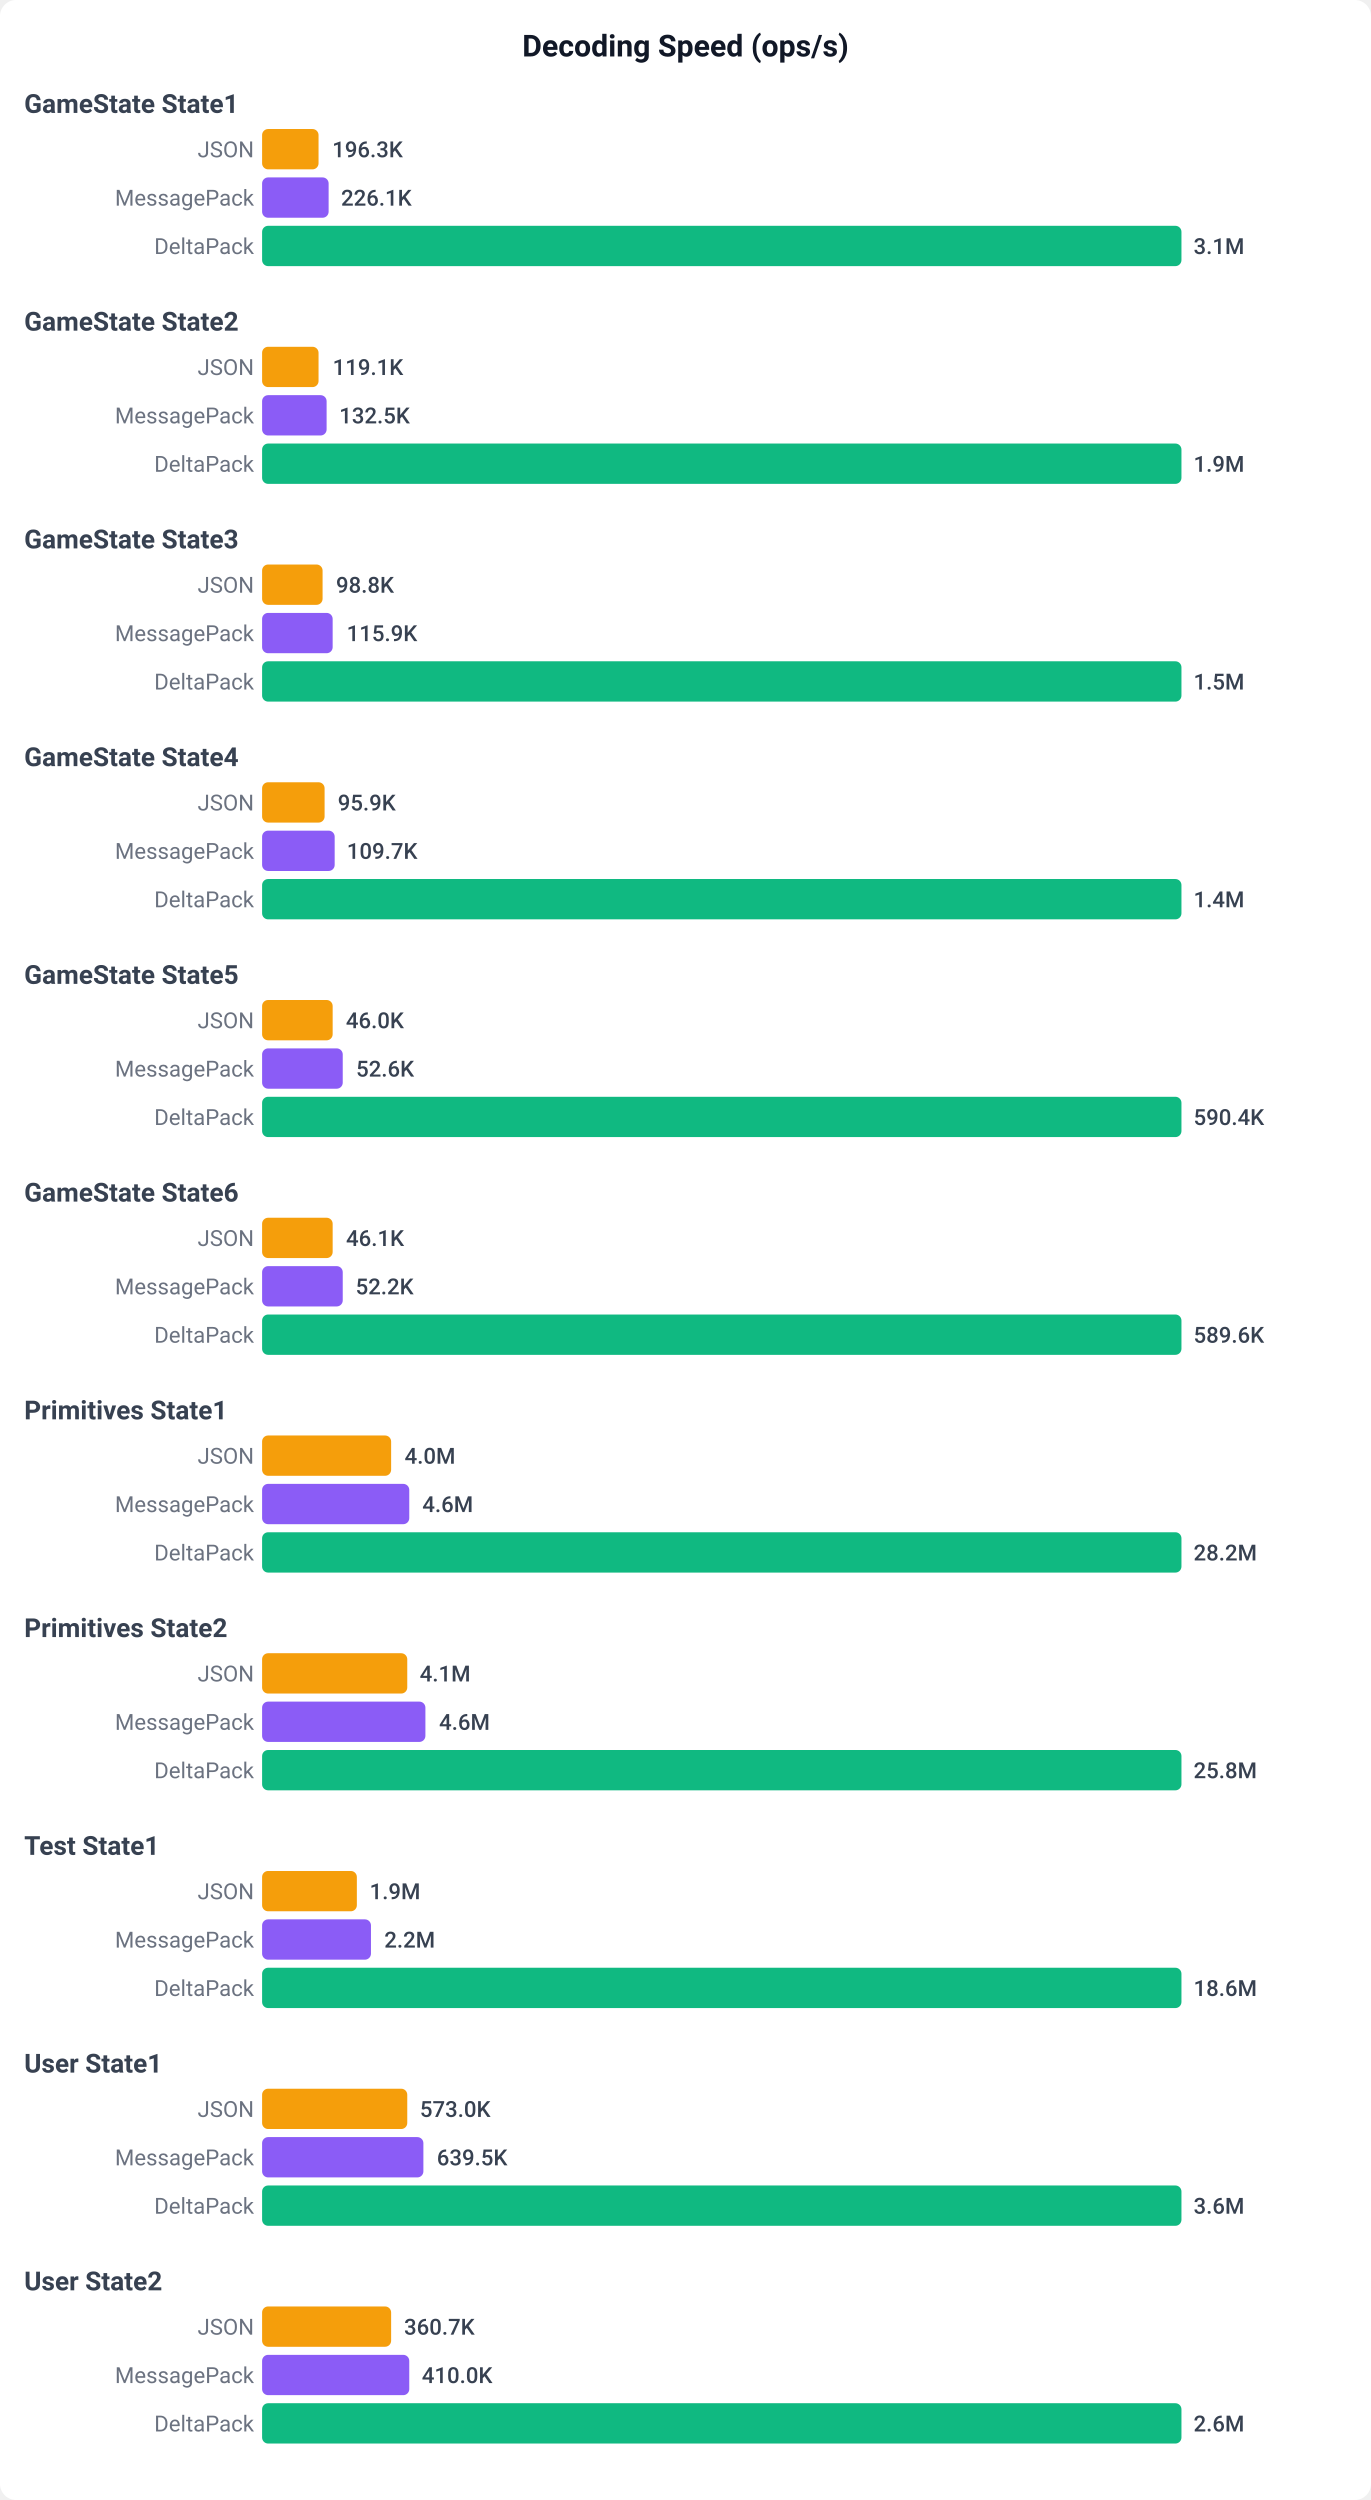
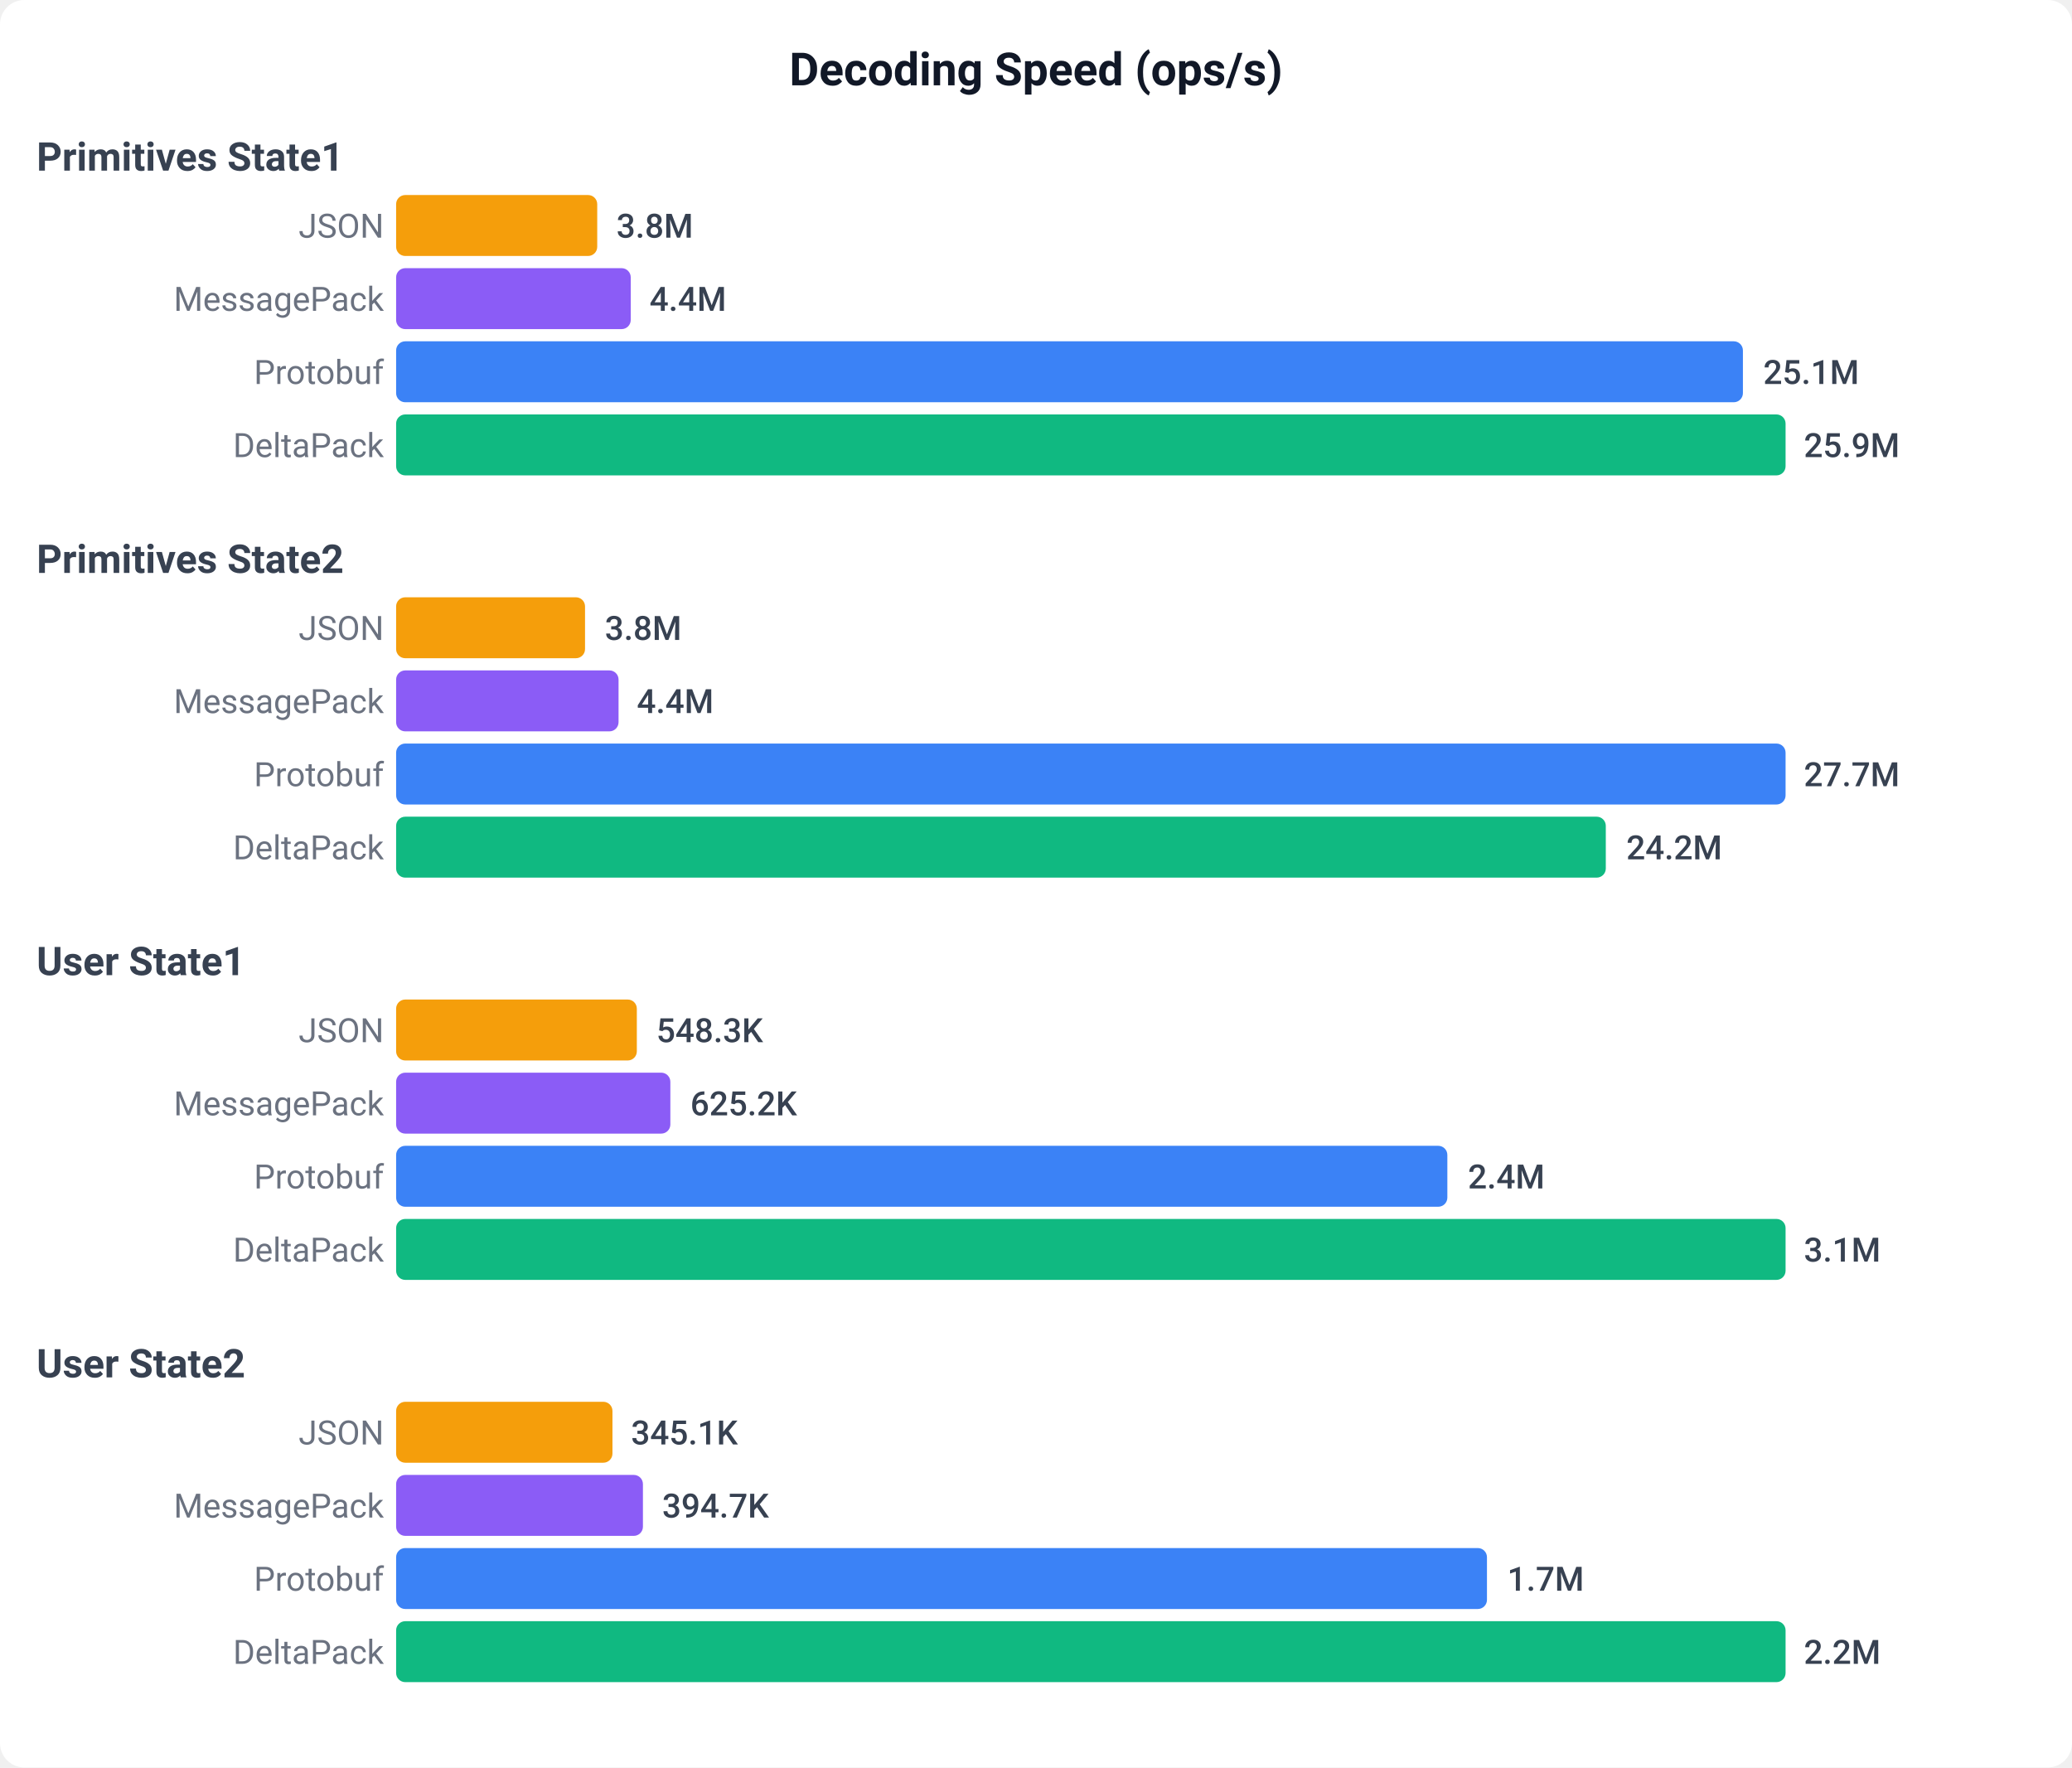
- <svg xmlns="http://www.w3.org/2000/svg" width="680" height="1240" viewBox="0 0 680 1240">
+ <svg xmlns="http://www.w3.org/2000/svg" width="680" height="580" viewBox="0 0 680 580">
  <style>
    text { font-family: -apple-system, BlinkMacSystemFont, "Segoe UI", Roboto, sans-serif; }
  </style>
-   <rect width="680" height="1240" fill="white" rx="8" />
+   <rect width="680" height="580" fill="white" rx="8" />
  <text x="340" y="28" text-anchor="middle" font-size="15" font-weight="bold" fill="#111827">Decoding Speed (ops/s)</text>
-   <text x="12" y="56" font-size="13" font-weight="600" fill="#374151">GameState State1</text>
+   <text x="12" y="56" font-size="13" font-weight="600" fill="#374151">Primitives State1</text>
  <text x="126" y="78" text-anchor="end" font-size="11" fill="#6b7280">JSON</text>
-   <rect x="130" y="64" width="28" height="20" fill="#f59e0b" rx="3" />
-   <text x="164.779" y="78" font-size="11" fill="#374151" font-weight="500">196.3K</text>
+   <rect x="130" y="64" width="66" height="20" fill="#f59e0b" rx="3" />
+   <text x="202.294" y="78" font-size="11" fill="#374151" font-weight="500">3.8M</text>
  <text x="126" y="102" text-anchor="end" font-size="11" fill="#6b7280">MessagePack</text>
-   <rect x="130" y="88" width="33" height="20" fill="#8b5cf6" rx="3" />
-   <text x="169.153" y="102" font-size="11" fill="#374151" font-weight="500">226.1K</text>
-   <text x="126" y="126" text-anchor="end" font-size="11" fill="#6b7280">DeltaPack</text>
-   <rect x="130" y="112" width="456" height="20" fill="#10b981" rx="3" />
-   <text x="592" y="126" font-size="11" fill="#374151" font-weight="500">3.1M</text>
-   <text x="12" y="164" font-size="13" font-weight="600" fill="#374151">GameState State2</text>
-   <text x="126" y="186" text-anchor="end" font-size="11" fill="#6b7280">JSON</text>
-   <rect x="130" y="172" width="28" height="20" fill="#f59e0b" rx="3" />
-   <text x="164.991" y="186" font-size="11" fill="#374151" font-weight="500">119.1K</text>
-   <text x="126" y="210" text-anchor="end" font-size="11" fill="#6b7280">MessagePack</text>
-   <rect x="130" y="196" width="32" height="20" fill="#8b5cf6" rx="3" />
-   <text x="168.252" y="210" font-size="11" fill="#374151" font-weight="500">132.5K</text>
-   <text x="126" y="234" text-anchor="end" font-size="11" fill="#6b7280">DeltaPack</text>
-   <rect x="130" y="220" width="456" height="20" fill="#10b981" rx="3" />
-   <text x="592" y="234" font-size="11" fill="#374151" font-weight="500">1.9M</text>
-   <text x="12" y="272" font-size="13" font-weight="600" fill="#374151">GameState State3</text>
-   <text x="126" y="294" text-anchor="end" font-size="11" fill="#6b7280">JSON</text>
-   <rect x="130" y="280" width="30" height="20" fill="#f59e0b" rx="3" />
-   <text x="166.646" y="294" font-size="11" fill="#374151" font-weight="500">98.8K</text>
-   <text x="126" y="318" text-anchor="end" font-size="11" fill="#6b7280">MessagePack</text>
-   <rect x="130" y="304" width="35" height="20" fill="#8b5cf6" rx="3" />
-   <text x="171.943" y="318" font-size="11" fill="#374151" font-weight="500">115.9K</text>
-   <text x="126" y="342" text-anchor="end" font-size="11" fill="#6b7280">DeltaPack</text>
-   <rect x="130" y="328" width="456" height="20" fill="#10b981" rx="3" />
-   <text x="592" y="342" font-size="11" fill="#374151" font-weight="500">1.5M</text>
-   <text x="12" y="380" font-size="13" font-weight="600" fill="#374151">GameState State4</text>
-   <text x="126" y="402" text-anchor="end" font-size="11" fill="#6b7280">JSON</text>
-   <rect x="130" y="388" width="31" height="20" fill="#f59e0b" rx="3" />
-   <text x="167.514" y="402" font-size="11" fill="#374151" font-weight="500">95.9K</text>
-   <text x="126" y="426" text-anchor="end" font-size="11" fill="#6b7280">MessagePack</text>
-   <rect x="130" y="412" width="36" height="20" fill="#8b5cf6" rx="3" />
-   <text x="172.033" y="426" font-size="11" fill="#374151" font-weight="500">109.7K</text>
-   <text x="126" y="450" text-anchor="end" font-size="11" fill="#6b7280">DeltaPack</text>
-   <rect x="130" y="436" width="456" height="20" fill="#10b981" rx="3" />
-   <text x="592" y="450" font-size="11" fill="#374151" font-weight="500">1.4M</text>
-   <text x="12" y="488" font-size="13" font-weight="600" fill="#374151">GameState State5</text>
-   <text x="126" y="510" text-anchor="end" font-size="11" fill="#6b7280">JSON</text>
-   <rect x="130" y="496" width="35" height="20" fill="#f59e0b" rx="3" />
-   <text x="171.564" y="510" font-size="11" fill="#374151" font-weight="500">46.0K</text>
-   <text x="126" y="534" text-anchor="end" font-size="11" fill="#6b7280">MessagePack</text>
-   <rect x="130" y="520" width="40" height="20" fill="#8b5cf6" rx="3" />
-   <text x="176.622" y="534" font-size="11" fill="#374151" font-weight="500">52.6K</text>
-   <text x="126" y="558" text-anchor="end" font-size="11" fill="#6b7280">DeltaPack</text>
-   <rect x="130" y="544" width="456" height="20" fill="#10b981" rx="3" />
-   <text x="592" y="558" font-size="11" fill="#374151" font-weight="500">590.4K</text>
-   <text x="12" y="596" font-size="13" font-weight="600" fill="#374151">GameState State6</text>
-   <text x="126" y="618" text-anchor="end" font-size="11" fill="#6b7280">JSON</text>
-   <rect x="130" y="604" width="35" height="20" fill="#f59e0b" rx="3" />
-   <text x="171.636" y="618" font-size="11" fill="#374151" font-weight="500">46.1K</text>
-   <text x="126" y="642" text-anchor="end" font-size="11" fill="#6b7280">MessagePack</text>
-   <rect x="130" y="628" width="40" height="20" fill="#8b5cf6" rx="3" />
-   <text x="176.378" y="642" font-size="11" fill="#374151" font-weight="500">52.2K</text>
-   <text x="126" y="666" text-anchor="end" font-size="11" fill="#6b7280">DeltaPack</text>
-   <rect x="130" y="652" width="456" height="20" fill="#10b981" rx="3" />
-   <text x="592" y="666" font-size="11" fill="#374151" font-weight="500">589.6K</text>
-   <text x="12" y="704" font-size="13" font-weight="600" fill="#374151">Primitives State1</text>
-   <text x="126" y="726" text-anchor="end" font-size="11" fill="#6b7280">JSON</text>
-   <rect x="130" y="712" width="64" height="20" fill="#f59e0b" rx="3" />
-   <text x="200.685" y="726" font-size="11" fill="#374151" font-weight="500">4.0M</text>
-   <text x="126" y="750" text-anchor="end" font-size="11" fill="#6b7280">MessagePack</text>
-   <rect x="130" y="736" width="73" height="20" fill="#8b5cf6" rx="3" />
-   <text x="209.478" y="750" font-size="11" fill="#374151" font-weight="500">4.6M</text>
-   <text x="126" y="774" text-anchor="end" font-size="11" fill="#6b7280">DeltaPack</text>
-   <rect x="130" y="760" width="456" height="20" fill="#10b981" rx="3" />
-   <text x="592" y="774" font-size="11" fill="#374151" font-weight="500">28.2M</text>
-   <text x="12" y="812" font-size="13" font-weight="600" fill="#374151">Primitives State2</text>
-   <text x="126" y="834" text-anchor="end" font-size="11" fill="#6b7280">JSON</text>
-   <rect x="130" y="820" width="72" height="20" fill="#f59e0b" rx="3" />
-   <text x="208.18" y="834" font-size="11" fill="#374151" font-weight="500">4.1M</text>
-   <text x="126" y="858" text-anchor="end" font-size="11" fill="#6b7280">MessagePack</text>
-   <rect x="130" y="844" width="81" height="20" fill="#8b5cf6" rx="3" />
-   <text x="217.794" y="858" font-size="11" fill="#374151" font-weight="500">4.6M</text>
-   <text x="126" y="882" text-anchor="end" font-size="11" fill="#6b7280">DeltaPack</text>
-   <rect x="130" y="868" width="456" height="20" fill="#10b981" rx="3" />
-   <text x="592" y="882" font-size="11" fill="#374151" font-weight="500">25.8M</text>
-   <text x="12" y="920" font-size="13" font-weight="600" fill="#374151">Test State1</text>
-   <text x="126" y="942" text-anchor="end" font-size="11" fill="#6b7280">JSON</text>
-   <rect x="130" y="928" width="47" height="20" fill="#f59e0b" rx="3" />
-   <text x="183.315" y="942" font-size="11" fill="#374151" font-weight="500">1.9M</text>
-   <text x="126" y="966" text-anchor="end" font-size="11" fill="#6b7280">MessagePack</text>
-   <rect x="130" y="952" width="54" height="20" fill="#8b5cf6" rx="3" />
-   <text x="190.607" y="966" font-size="11" fill="#374151" font-weight="500">2.2M</text>
-   <text x="126" y="990" text-anchor="end" font-size="11" fill="#6b7280">DeltaPack</text>
-   <rect x="130" y="976" width="456" height="20" fill="#10b981" rx="3" />
-   <text x="592" y="990" font-size="11" fill="#374151" font-weight="500">18.6M</text>
-   <text x="12" y="1028" font-size="13" font-weight="600" fill="#374151">User State1</text>
-   <text x="126" y="1050" text-anchor="end" font-size="11" fill="#6b7280">JSON</text>
-   <rect x="130" y="1036" width="72" height="20" fill="#f59e0b" rx="3" />
-   <text x="208.262" y="1050" font-size="11" fill="#374151" font-weight="500">573.0K</text>
-   <text x="126" y="1074" text-anchor="end" font-size="11" fill="#6b7280">MessagePack</text>
-   <rect x="130" y="1060" width="80" height="20" fill="#8b5cf6" rx="3" />
-   <text x="216.646" y="1074" font-size="11" fill="#374151" font-weight="500">639.5K</text>
-   <text x="126" y="1098" text-anchor="end" font-size="11" fill="#6b7280">DeltaPack</text>
-   <rect x="130" y="1084" width="456" height="20" fill="#10b981" rx="3" />
-   <text x="592" y="1098" font-size="11" fill="#374151" font-weight="500">3.6M</text>
-   <text x="12" y="1136" font-size="13" font-weight="600" fill="#374151">User State2</text>
-   <text x="126" y="1158" text-anchor="end" font-size="11" fill="#6b7280">JSON</text>
-   <rect x="130" y="1144" width="64" height="20" fill="#f59e0b" rx="3" />
-   <text x="200.405" y="1158" font-size="11" fill="#374151" font-weight="500">360.7K</text>
-   <text x="126" y="1182" text-anchor="end" font-size="11" fill="#6b7280">MessagePack</text>
-   <rect x="130" y="1168" width="73" height="20" fill="#8b5cf6" rx="3" />
-   <text x="209.22" y="1182" font-size="11" fill="#374151" font-weight="500">410.0K</text>
-   <text x="126" y="1206" text-anchor="end" font-size="11" fill="#6b7280">DeltaPack</text>
-   <rect x="130" y="1192" width="456" height="20" fill="#10b981" rx="3" />
-   <text x="592" y="1206" font-size="11" fill="#374151" font-weight="500">2.6M</text>
+   <rect x="130" y="88" width="77" height="20" fill="#8b5cf6" rx="3" />
+   <text x="213.171" y="102" font-size="11" fill="#374151" font-weight="500">4.4M</text>
+   <text x="126" y="126" text-anchor="end" font-size="11" fill="#6b7280">Protobuf</text>
+   <rect x="130" y="112" width="442" height="20" fill="#3b82f6" rx="3" />
+   <text x="578.682" y="126" font-size="11" fill="#374151" font-weight="500">25.1M</text>
+   <text x="126" y="150" text-anchor="end" font-size="11" fill="#6b7280">DeltaPack</text>
+   <rect x="130" y="136" width="456" height="20" fill="#10b981" rx="3" />
+   <text x="592" y="150" font-size="11" fill="#374151" font-weight="500">25.9M</text>
+   <text x="12" y="188" font-size="13" font-weight="600" fill="#374151">Primitives State2</text>
+   <text x="126" y="210" text-anchor="end" font-size="11" fill="#6b7280">JSON</text>
+   <rect x="130" y="196" width="62" height="20" fill="#f59e0b" rx="3" />
+   <text x="198.494" y="210" font-size="11" fill="#374151" font-weight="500">3.8M</text>
+   <text x="126" y="234" text-anchor="end" font-size="11" fill="#6b7280">MessagePack</text>
+   <rect x="130" y="220" width="73" height="20" fill="#8b5cf6" rx="3" />
+   <text x="209.016" y="234" font-size="11" fill="#374151" font-weight="500">4.4M</text>
+   <text x="126" y="258" text-anchor="end" font-size="11" fill="#6b7280">Protobuf</text>
+   <rect x="130" y="244" width="456" height="20" fill="#3b82f6" rx="3" />
+   <text x="592" y="258" font-size="11" fill="#374151" font-weight="500">27.7M</text>
+   <text x="126" y="282" text-anchor="end" font-size="11" fill="#6b7280">DeltaPack</text>
+   <rect x="130" y="268" width="397" height="20" fill="#10b981" rx="3" />
+   <text x="533.728" y="282" font-size="11" fill="#374151" font-weight="500">24.2M</text>
+   <text x="12" y="320" font-size="13" font-weight="600" fill="#374151">User State1</text>
+   <text x="126" y="342" text-anchor="end" font-size="11" fill="#6b7280">JSON</text>
+   <rect x="130" y="328" width="79" height="20" fill="#f59e0b" rx="3" />
+   <text x="215.392" y="342" font-size="11" fill="#374151" font-weight="500">548.3K</text>
+   <text x="126" y="366" text-anchor="end" font-size="11" fill="#6b7280">MessagePack</text>
+   <rect x="130" y="352" width="90" height="20" fill="#8b5cf6" rx="3" />
+   <text x="226.526" y="366" font-size="11" fill="#374151" font-weight="500">625.2K</text>
+   <text x="126" y="390" text-anchor="end" font-size="11" fill="#6b7280">Protobuf</text>
+   <rect x="130" y="376" width="345" height="20" fill="#3b82f6" rx="3" />
+   <text x="481.759" y="390" font-size="11" fill="#374151" font-weight="500">2.4M</text>
+   <text x="126" y="414" text-anchor="end" font-size="11" fill="#6b7280">DeltaPack</text>
+   <rect x="130" y="400" width="456" height="20" fill="#10b981" rx="3" />
+   <text x="592" y="414" font-size="11" fill="#374151" font-weight="500">3.1M</text>
+   <text x="12" y="452" font-size="13" font-weight="600" fill="#374151">User State2</text>
+   <text x="126" y="474" text-anchor="end" font-size="11" fill="#6b7280">JSON</text>
+   <rect x="130" y="460" width="71" height="20" fill="#f59e0b" rx="3" />
+   <text x="207.096" y="474" font-size="11" fill="#374151" font-weight="500">345.1K</text>
+   <text x="126" y="498" text-anchor="end" font-size="11" fill="#6b7280">MessagePack</text>
+   <rect x="130" y="484" width="81" height="20" fill="#8b5cf6" rx="3" />
+   <text x="217.309" y="498" font-size="11" fill="#374151" font-weight="500">394.7K</text>
+   <text x="126" y="522" text-anchor="end" font-size="11" fill="#6b7280">Protobuf</text>
+   <rect x="130" y="508" width="358" height="20" fill="#3b82f6" rx="3" />
+   <text x="494.667" y="522" font-size="11" fill="#374151" font-weight="500">1.7M</text>
+   <text x="126" y="546" text-anchor="end" font-size="11" fill="#6b7280">DeltaPack</text>
+   <rect x="130" y="532" width="456" height="20" fill="#10b981" rx="3" />
+   <text x="592" y="546" font-size="11" fill="#374151" font-weight="500">2.2M</text>
</svg>
